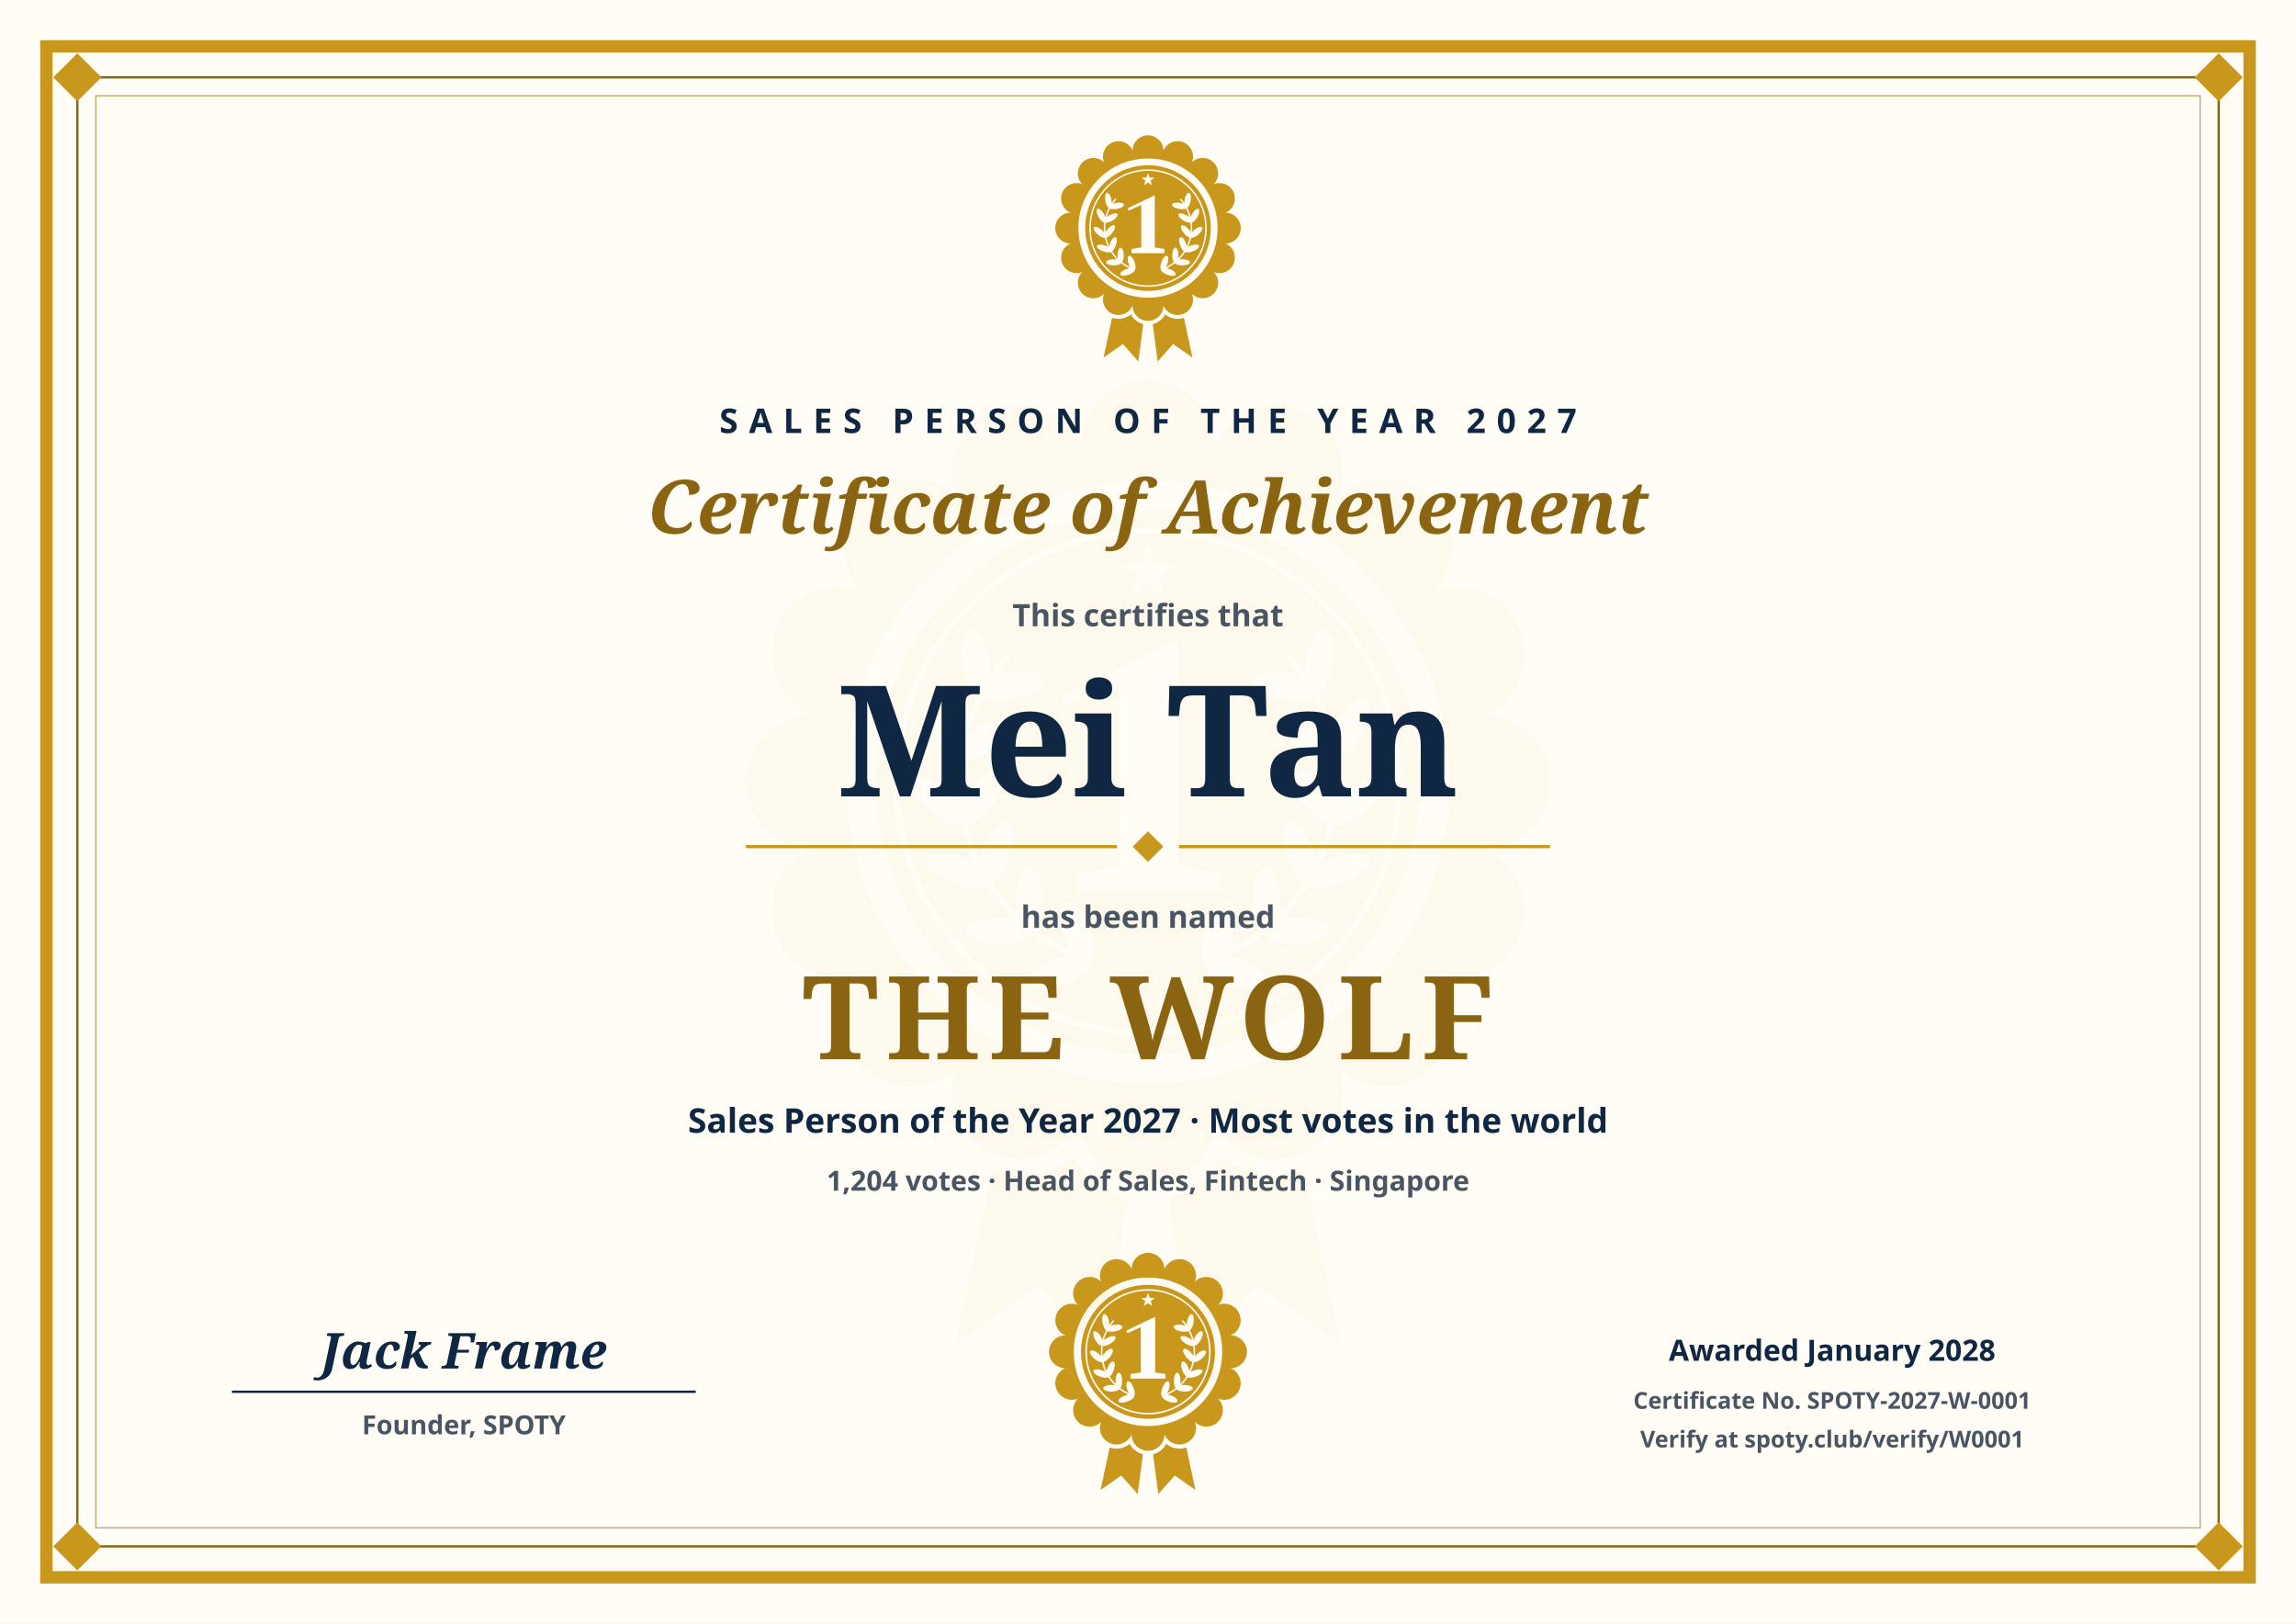
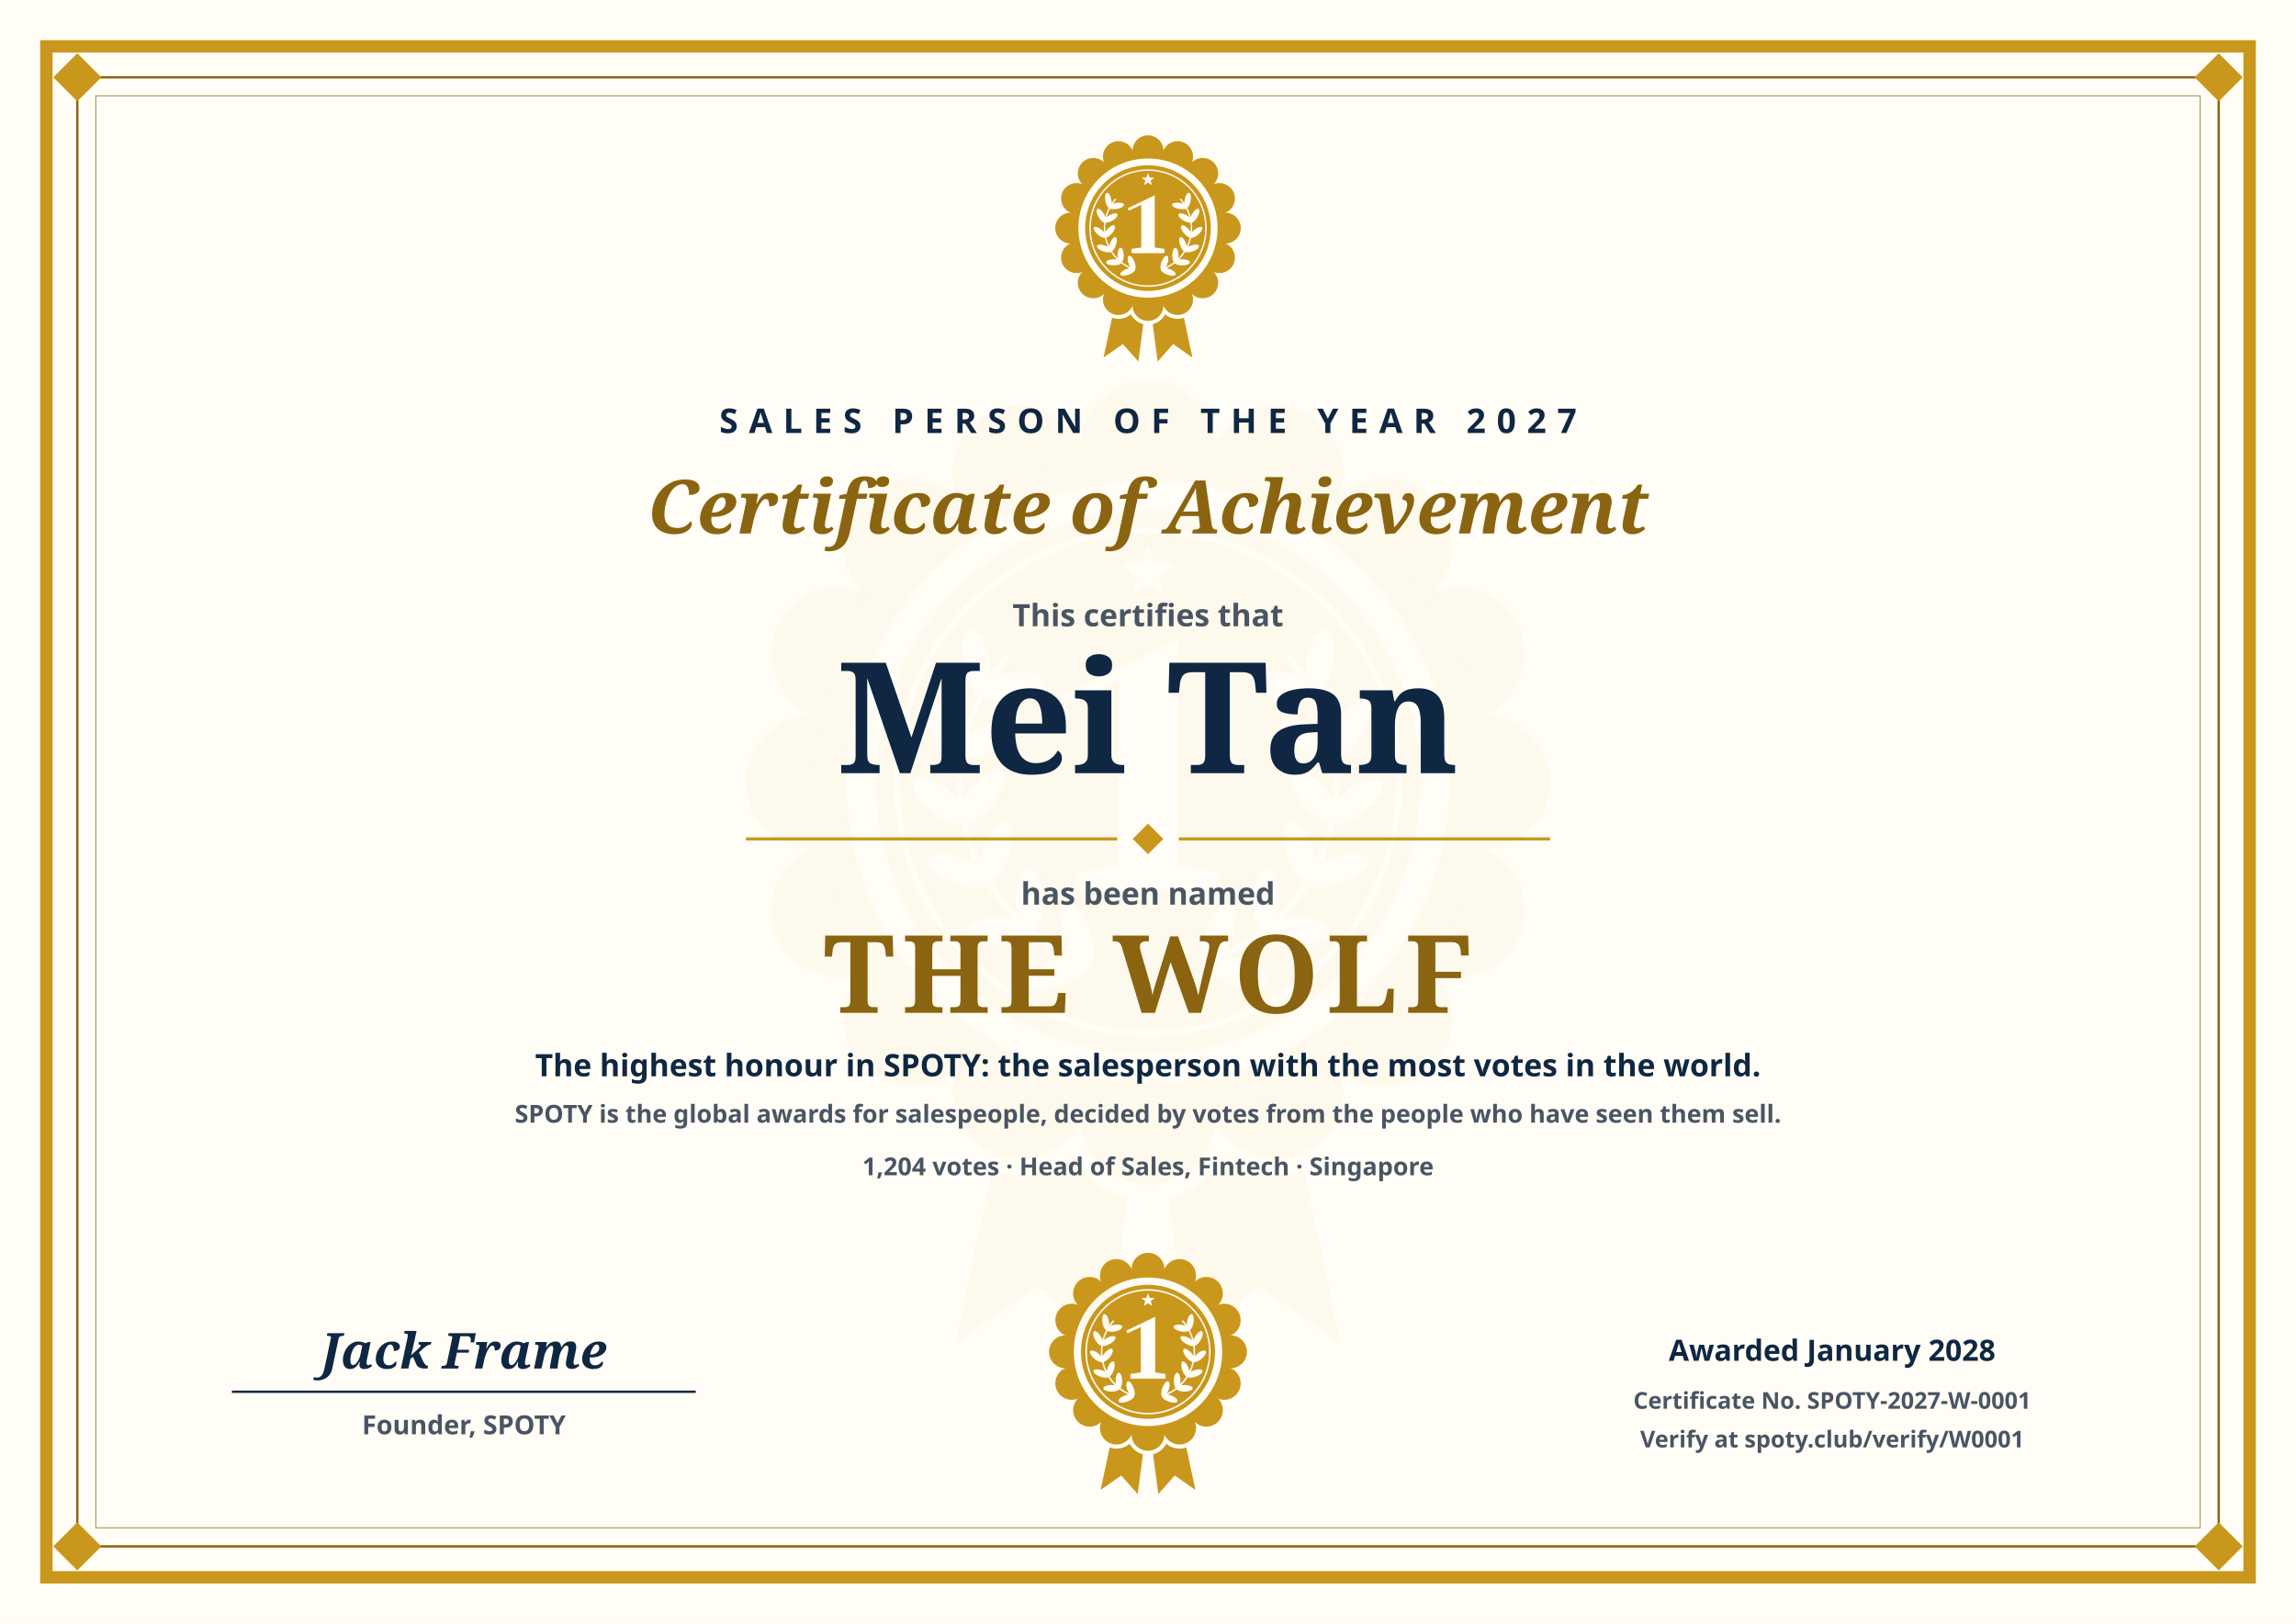
<svg xmlns="http://www.w3.org/2000/svg" viewBox="0 0 2970 2100" width="2970" height="2100">
  <rect width="2970" height="2100" fill="#FFFDF6" />
  <g transform="translate(943.3333 470) scale(5.416667)" opacity="0.045">
    <defs>
      <mask id="m1k1r" maskUnits="userSpaceOnUse" x="0" y="0" width="200" height="240">
        <rect width="200" height="240" fill="#fff" />
        <g fill="#000">
          <circle cx="180" cy="100" r="20" />
          <circle cx="173.9" cy="130.6" r="20" />
          <circle cx="156.6" cy="156.6" r="20" />
          <circle cx="130.6" cy="173.9" r="20" />
          <circle cx="100" cy="180" r="20" />
          <circle cx="69.4" cy="173.9" r="20" />
          <circle cx="43.4" cy="156.6" r="20" />
          <circle cx="26.1" cy="130.6" r="20" />
          <circle cx="20" cy="100" r="20" />
          <circle cx="26.1" cy="69.4" r="20" />
          <circle cx="43.4" cy="43.4" r="20" />
          <circle cx="69.4" cy="26.1" r="20" />
          <circle cx="100" cy="20" r="20" />
          <circle cx="130.6" cy="26.1" r="20" />
          <circle cx="156.6" cy="43.4" r="20" />
          <circle cx="173.9" cy="69.4" r="20" />
          <circle cx="100" cy="100" r="84" />
        </g>
      </mask>
      <mask id="m1k1d" maskUnits="userSpaceOnUse" x="0" y="0" width="200" height="240">
        <rect width="200" height="240" fill="#fff" />
        <circle cx="100" cy="100" r="72" fill="#000" />
        <circle cx="100" cy="100" r="65" fill="#fff" />
        <circle cx="100" cy="100" r="60" fill="none" stroke="#000" stroke-width="1.5" />
        <g fill="#000">
          <path d="M84.6 142.3 A45 45 0 0 1 66.6 69.9" fill="none" stroke="#000" stroke-width="1.5" />
          <ellipse cx="78.9" cy="145.3" rx="8" ry="3.2" transform="rotate(160 78.9 145.3)" />
          <ellipse cx="64.6" cy="135.4" rx="8" ry="3.2" transform="rotate(180 64.6 135.4)" />
          <ellipse cx="54.7" cy="121.1" rx="8" ry="3.2" transform="rotate(200 54.7 121.1)" />
          <ellipse cx="50.2" cy="104.4" rx="8" ry="3.2" transform="rotate(220 50.2 104.4)" />
          <ellipse cx="51.7" cy="87.1" rx="8" ry="3.2" transform="rotate(240 51.7 87.1)" />
          <ellipse cx="59" cy="71.3" rx="8" ry="3.2" transform="rotate(260 59 71.3)" />
          <ellipse cx="83.1" cy="136.2" rx="8" ry="3.2" transform="rotate(250 83.1 136.2)" />
          <ellipse cx="71.7" cy="128.3" rx="8" ry="3.2" transform="rotate(270 71.7 128.3)" />
          <ellipse cx="63.7" cy="116.9" rx="8" ry="3.2" transform="rotate(290 63.7 116.9)" />
          <ellipse cx="60.2" cy="103.5" rx="8" ry="3.2" transform="rotate(310 60.2 103.5)" />
          <ellipse cx="61.4" cy="89.6" rx="8" ry="3.2" transform="rotate(330 61.4 89.6)" />
          <ellipse cx="67.2" cy="77.1" rx="8" ry="3.2" transform="rotate(350 67.2 77.1)" />
        </g>
        <g fill="#000" transform="translate(200 0) scale(-1 1)">
          <path d="M84.6 142.3 A45 45 0 0 1 66.6 69.9" fill="none" stroke="#000" stroke-width="1.5" />
          <ellipse cx="78.9" cy="145.3" rx="8" ry="3.2" transform="rotate(160 78.9 145.3)" />
          <ellipse cx="64.6" cy="135.4" rx="8" ry="3.2" transform="rotate(180 64.6 135.4)" />
          <ellipse cx="54.7" cy="121.1" rx="8" ry="3.2" transform="rotate(200 54.7 121.1)" />
          <ellipse cx="50.2" cy="104.4" rx="8" ry="3.2" transform="rotate(220 50.2 104.4)" />
          <ellipse cx="51.7" cy="87.1" rx="8" ry="3.2" transform="rotate(240 51.7 87.1)" />
          <ellipse cx="59" cy="71.3" rx="8" ry="3.2" transform="rotate(260 59 71.3)" />
          <ellipse cx="83.1" cy="136.2" rx="8" ry="3.2" transform="rotate(250 83.1 136.2)" />
          <ellipse cx="71.7" cy="128.3" rx="8" ry="3.2" transform="rotate(270 71.7 128.3)" />
          <ellipse cx="63.7" cy="116.9" rx="8" ry="3.2" transform="rotate(290 63.7 116.9)" />
          <ellipse cx="60.2" cy="103.5" rx="8" ry="3.2" transform="rotate(310 60.2 103.5)" />
          <ellipse cx="61.4" cy="89.6" rx="8" ry="3.2" transform="rotate(330 61.4 89.6)" />
          <ellipse cx="67.2" cy="77.1" rx="8" ry="3.2" transform="rotate(350 67.2 77.1)" />
        </g>
        <path d="M100 43 L101.65 47.73 L106.66 47.84 L102.66 50.87 L104.12 55.66 L100 52.8 L95.88 55.66 L97.34 50.87 L93.34 47.84 L98.35 47.73 Z" fill="#000" />
        <path d="M107 66 L107 120 L117 121.5 L117 126 L83 126 L83 121.5 L93 120 L93 76 L80 82 L79 79.5 Z" fill="#000" />
      </mask>
    </defs>
    <g fill="#C9971C">
      <g mask="url(#m1k1r)">
        <path d="M72 150 L54 234 L74 220 L90 238 L100 162 Z" />
        <path d="M128 150 L146 234 L126 220 L110 238 L100 162 Z" />
      </g>
      <g mask="url(#m1k1d)">
        <circle cx="180" cy="100" r="16" />
        <circle cx="173.9" cy="130.6" r="16" />
        <circle cx="156.6" cy="156.6" r="16" />
        <circle cx="130.6" cy="173.9" r="16" />
        <circle cx="100" cy="180" r="16" />
        <circle cx="69.4" cy="173.9" r="16" />
        <circle cx="43.4" cy="156.6" r="16" />
        <circle cx="26.1" cy="130.6" r="16" />
        <circle cx="20" cy="100" r="16" />
        <circle cx="26.1" cy="69.4" r="16" />
        <circle cx="43.4" cy="43.4" r="16" />
        <circle cx="69.4" cy="26.1" r="16" />
        <circle cx="100" cy="20" r="16" />
        <circle cx="130.6" cy="26.1" r="16" />
        <circle cx="156.6" cy="43.4" r="16" />
        <circle cx="173.9" cy="69.4" r="16" />
        <circle cx="100" cy="100" r="80" />
      </g>
    </g>
  </g>
  <rect x="60" y="60" width="2850" height="1980" fill="none" stroke="#C9971C" stroke-width="16" />
  <rect x="100" y="100" width="2770" height="1900" fill="none" stroke="#8A6410" stroke-width="3" />
  <rect x="124" y="124" width="2722" height="1852" fill="none" stroke="#8A6410" stroke-width="1.5" opacity="0.6" />
  <rect x="78" y="78" width="44" height="44" transform="rotate(45 100 100)" fill="#C9971C" />
  <rect x="2848" y="78" width="44" height="44" transform="rotate(45 2870 100)" fill="#C9971C" />
  <rect x="78" y="1978" width="44" height="44" transform="rotate(45 100 2000)" fill="#C9971C" />
  <rect x="2848" y="1978" width="44" height="44" transform="rotate(45 2870 2000)" fill="#C9971C" />
  <g transform="translate(1360 170) scale(1.25)" opacity="1">
    <defs>
      <mask id="m2k1r" maskUnits="userSpaceOnUse" x="0" y="0" width="200" height="240">
        <rect width="200" height="240" fill="#fff" />
        <g fill="#000">
          <circle cx="180" cy="100" r="20" />
          <circle cx="173.9" cy="130.6" r="20" />
          <circle cx="156.6" cy="156.6" r="20" />
          <circle cx="130.6" cy="173.9" r="20" />
          <circle cx="100" cy="180" r="20" />
          <circle cx="69.4" cy="173.9" r="20" />
          <circle cx="43.4" cy="156.6" r="20" />
          <circle cx="26.1" cy="130.6" r="20" />
          <circle cx="20" cy="100" r="20" />
          <circle cx="26.1" cy="69.4" r="20" />
          <circle cx="43.4" cy="43.4" r="20" />
          <circle cx="69.4" cy="26.1" r="20" />
          <circle cx="100" cy="20" r="20" />
          <circle cx="130.6" cy="26.1" r="20" />
          <circle cx="156.6" cy="43.4" r="20" />
          <circle cx="173.9" cy="69.4" r="20" />
          <circle cx="100" cy="100" r="84" />
        </g>
      </mask>
      <mask id="m2k1d" maskUnits="userSpaceOnUse" x="0" y="0" width="200" height="240">
        <rect width="200" height="240" fill="#fff" />
        <circle cx="100" cy="100" r="72" fill="#000" />
        <circle cx="100" cy="100" r="65" fill="#fff" />
        <circle cx="100" cy="100" r="60" fill="none" stroke="#000" stroke-width="1.5" />
        <g fill="#000">
          <path d="M84.6 142.3 A45 45 0 0 1 66.6 69.9" fill="none" stroke="#000" stroke-width="1.5" />
          <ellipse cx="78.9" cy="145.3" rx="8" ry="3.2" transform="rotate(160 78.9 145.3)" />
          <ellipse cx="64.6" cy="135.4" rx="8" ry="3.2" transform="rotate(180 64.6 135.4)" />
          <ellipse cx="54.7" cy="121.1" rx="8" ry="3.2" transform="rotate(200 54.7 121.1)" />
          <ellipse cx="50.2" cy="104.4" rx="8" ry="3.2" transform="rotate(220 50.2 104.4)" />
          <ellipse cx="51.7" cy="87.1" rx="8" ry="3.2" transform="rotate(240 51.7 87.1)" />
          <ellipse cx="59" cy="71.3" rx="8" ry="3.2" transform="rotate(260 59 71.3)" />
          <ellipse cx="83.1" cy="136.2" rx="8" ry="3.2" transform="rotate(250 83.1 136.2)" />
          <ellipse cx="71.7" cy="128.3" rx="8" ry="3.2" transform="rotate(270 71.7 128.3)" />
          <ellipse cx="63.7" cy="116.9" rx="8" ry="3.2" transform="rotate(290 63.7 116.9)" />
          <ellipse cx="60.2" cy="103.5" rx="8" ry="3.2" transform="rotate(310 60.2 103.5)" />
          <ellipse cx="61.4" cy="89.6" rx="8" ry="3.2" transform="rotate(330 61.4 89.6)" />
          <ellipse cx="67.2" cy="77.1" rx="8" ry="3.2" transform="rotate(350 67.2 77.1)" />
        </g>
        <g fill="#000" transform="translate(200 0) scale(-1 1)">
          <path d="M84.6 142.3 A45 45 0 0 1 66.6 69.9" fill="none" stroke="#000" stroke-width="1.5" />
          <ellipse cx="78.9" cy="145.3" rx="8" ry="3.2" transform="rotate(160 78.9 145.3)" />
          <ellipse cx="64.6" cy="135.4" rx="8" ry="3.2" transform="rotate(180 64.6 135.4)" />
          <ellipse cx="54.7" cy="121.1" rx="8" ry="3.2" transform="rotate(200 54.7 121.1)" />
          <ellipse cx="50.2" cy="104.4" rx="8" ry="3.2" transform="rotate(220 50.2 104.4)" />
          <ellipse cx="51.7" cy="87.1" rx="8" ry="3.2" transform="rotate(240 51.7 87.1)" />
          <ellipse cx="59" cy="71.3" rx="8" ry="3.2" transform="rotate(260 59 71.3)" />
          <ellipse cx="83.1" cy="136.2" rx="8" ry="3.2" transform="rotate(250 83.1 136.2)" />
          <ellipse cx="71.7" cy="128.3" rx="8" ry="3.2" transform="rotate(270 71.7 128.3)" />
          <ellipse cx="63.7" cy="116.9" rx="8" ry="3.2" transform="rotate(290 63.7 116.9)" />
          <ellipse cx="60.2" cy="103.5" rx="8" ry="3.2" transform="rotate(310 60.2 103.5)" />
          <ellipse cx="61.4" cy="89.6" rx="8" ry="3.2" transform="rotate(330 61.4 89.6)" />
          <ellipse cx="67.2" cy="77.1" rx="8" ry="3.2" transform="rotate(350 67.2 77.1)" />
        </g>
        <path d="M100 43 L101.65 47.73 L106.66 47.84 L102.66 50.87 L104.12 55.66 L100 52.8 L95.88 55.66 L97.34 50.87 L93.34 47.84 L98.35 47.73 Z" fill="#000" />
        <path d="M107 66 L107 120 L117 121.5 L117 126 L83 126 L83 121.5 L93 120 L93 76 L80 82 L79 79.5 Z" fill="#000" />
      </mask>
    </defs>
    <g fill="#C9971C">
      <g mask="url(#m2k1r)">
        <path d="M72 150 L54 234 L74 220 L90 238 L100 162 Z" />
        <path d="M128 150 L146 234 L126 220 L110 238 L100 162 Z" />
      </g>
      <g mask="url(#m2k1d)">
        <circle cx="180" cy="100" r="16" />
        <circle cx="173.9" cy="130.6" r="16" />
        <circle cx="156.6" cy="156.6" r="16" />
        <circle cx="130.6" cy="173.9" r="16" />
        <circle cx="100" cy="180" r="16" />
        <circle cx="69.4" cy="173.9" r="16" />
        <circle cx="43.4" cy="156.6" r="16" />
        <circle cx="26.1" cy="130.6" r="16" />
        <circle cx="20" cy="100" r="16" />
        <circle cx="26.1" cy="69.4" r="16" />
        <circle cx="43.4" cy="43.4" r="16" />
        <circle cx="69.4" cy="26.1" r="16" />
        <circle cx="100" cy="20" r="16" />
        <circle cx="130.6" cy="26.1" r="16" />
        <circle cx="156.6" cy="43.4" r="16" />
        <circle cx="173.9" cy="69.4" r="16" />
        <circle cx="100" cy="100" r="80" />
      </g>
    </g>
  </g>
  <text x="1485" y="560" font-family="Sora" font-size="44" font-weight="600" font-style="normal" fill="#0F2742" text-anchor="middle" letter-spacing="14">SALES PERSON OF THE YEAR 2027</text>
  <text x="1485" y="690" font-family="'Bodoni Moda 48pt', 'Bodoni Moda', Didot, serif" font-size="96" font-weight="600" font-style="italic" fill="#8A6410" text-anchor="middle">Certificate of Achievement</text>
  <text x="1485" y="810" font-family="Sora" font-size="40" font-weight="600" font-style="normal" fill="#4A5563" text-anchor="middle">This certifies that</text>
-   <text x="1485" y="1030" font-family="'Bodoni Moda 48pt', 'Bodoni Moda', Didot, serif" font-size="200" font-weight="800" font-style="normal" fill="#0F2742" text-anchor="middle">Mei Tan</text>
-   <line x1="965" y1="1095" x2="1445" y2="1095" stroke="#C9971C" stroke-width="4" />
-   <rect x="1471" y="1081" width="28" height="28" transform="rotate(45 1485 1095)" fill="#C9971C" />
-   <line x1="1525" y1="1095" x2="2005" y2="1095" stroke="#C9971C" stroke-width="4" />
-   <text x="1485" y="1200" font-family="Sora" font-size="40" font-weight="600" font-style="normal" fill="#4A5563" text-anchor="middle">has been named</text>
-   <text x="1485" y="1370" font-family="'Bodoni Moda 48pt', 'Bodoni Moda', Didot, serif" font-size="150" font-weight="800" font-style="normal" fill="#8A6410" text-anchor="middle" letter-spacing="10">THE WOLF</text>
-   <text x="1485" y="1465" font-family="Sora" font-size="44" font-weight="600" font-style="normal" fill="#0F2742" text-anchor="middle">Sales Person of the Year 2027 · Most votes in the world</text>
-   <text x="1485" y="1540" font-family="Sora" font-size="36" font-weight="600" font-style="normal" fill="#4A5563" text-anchor="middle">1,204 votes · Head of Sales, Fintech · Singapore</text>
+   <text x="1485" y="1000" font-family="'Bodoni Moda 48pt', 'Bodoni Moda', Didot, serif" font-size="200" font-weight="800" font-style="normal" fill="#0F2742" text-anchor="middle">Mei Tan</text>
+   <line x1="965" y1="1085" x2="1445" y2="1085" stroke="#C9971C" stroke-width="4" />
+   <rect x="1471" y="1071" width="28" height="28" transform="rotate(45 1485 1085)" fill="#C9971C" />
+   <line x1="1525" y1="1085" x2="2005" y2="1085" stroke="#C9971C" stroke-width="4" />
+   <text x="1485" y="1170" font-family="Sora" font-size="40" font-weight="600" font-style="normal" fill="#4A5563" text-anchor="middle">has been named</text>
+   <text x="1485" y="1310" font-family="'Bodoni Moda 48pt', 'Bodoni Moda', Didot, serif" font-size="140" font-weight="800" font-style="normal" fill="#8A6410" text-anchor="middle" letter-spacing="10">THE WOLF</text>
+   <text x="1485" y="1392" font-family="Sora" font-size="40" font-weight="600" font-style="normal" fill="#0F2742" text-anchor="middle">The highest honour in SPOTY: the salesperson with the most votes in the world.</text>
+   <text x="1485" y="1452" font-family="Sora" font-size="32" font-weight="600" font-style="normal" fill="#4A5563" text-anchor="middle">SPOTY is the global awards for salespeople, decided by votes from the people who have seen them sell.</text>
+   <text x="1485" y="1520" font-family="Sora" font-size="32" font-weight="600" font-style="normal" fill="#4A5563" text-anchor="middle">1,204 votes · Head of Sales, Fintech · Singapore</text>
  <line x1="300" y1="1800" x2="900" y2="1800" stroke="#0F2742" stroke-width="3" />
  <text x="600" y="1770" font-family="'Bodoni Moda 48pt', 'Bodoni Moda', Didot, serif" font-size="64" font-weight="600" font-style="italic" fill="#0F2742" text-anchor="middle">Jack Frame</text>
  <text x="600" y="1855" font-family="Sora" font-size="34" font-weight="600" font-style="normal" fill="#4A5563" text-anchor="middle">Founder, SPOTY</text>
  <g transform="translate(1351.667 1615) scale(1.333333)" opacity="1">
    <defs>
      <mask id="m3k1r" maskUnits="userSpaceOnUse" x="0" y="0" width="200" height="240">
        <rect width="200" height="240" fill="#fff" />
        <g fill="#000">
          <circle cx="180" cy="100" r="20" />
          <circle cx="173.9" cy="130.6" r="20" />
          <circle cx="156.6" cy="156.6" r="20" />
          <circle cx="130.6" cy="173.9" r="20" />
          <circle cx="100" cy="180" r="20" />
          <circle cx="69.4" cy="173.9" r="20" />
          <circle cx="43.4" cy="156.6" r="20" />
          <circle cx="26.1" cy="130.6" r="20" />
          <circle cx="20" cy="100" r="20" />
          <circle cx="26.1" cy="69.4" r="20" />
          <circle cx="43.4" cy="43.4" r="20" />
          <circle cx="69.4" cy="26.1" r="20" />
          <circle cx="100" cy="20" r="20" />
          <circle cx="130.6" cy="26.1" r="20" />
          <circle cx="156.6" cy="43.4" r="20" />
          <circle cx="173.9" cy="69.4" r="20" />
          <circle cx="100" cy="100" r="84" />
        </g>
      </mask>
      <mask id="m3k1d" maskUnits="userSpaceOnUse" x="0" y="0" width="200" height="240">
        <rect width="200" height="240" fill="#fff" />
        <circle cx="100" cy="100" r="72" fill="#000" />
        <circle cx="100" cy="100" r="65" fill="#fff" />
        <circle cx="100" cy="100" r="60" fill="none" stroke="#000" stroke-width="1.5" />
        <g fill="#000">
          <path d="M84.6 142.3 A45 45 0 0 1 66.6 69.9" fill="none" stroke="#000" stroke-width="1.5" />
          <ellipse cx="78.9" cy="145.3" rx="8" ry="3.2" transform="rotate(160 78.9 145.3)" />
          <ellipse cx="64.6" cy="135.4" rx="8" ry="3.2" transform="rotate(180 64.6 135.4)" />
          <ellipse cx="54.7" cy="121.1" rx="8" ry="3.2" transform="rotate(200 54.7 121.1)" />
          <ellipse cx="50.2" cy="104.4" rx="8" ry="3.2" transform="rotate(220 50.2 104.4)" />
          <ellipse cx="51.7" cy="87.1" rx="8" ry="3.2" transform="rotate(240 51.7 87.1)" />
          <ellipse cx="59" cy="71.3" rx="8" ry="3.2" transform="rotate(260 59 71.3)" />
          <ellipse cx="83.1" cy="136.2" rx="8" ry="3.2" transform="rotate(250 83.1 136.2)" />
          <ellipse cx="71.7" cy="128.3" rx="8" ry="3.2" transform="rotate(270 71.7 128.3)" />
          <ellipse cx="63.7" cy="116.9" rx="8" ry="3.2" transform="rotate(290 63.7 116.9)" />
          <ellipse cx="60.2" cy="103.5" rx="8" ry="3.2" transform="rotate(310 60.2 103.5)" />
          <ellipse cx="61.4" cy="89.6" rx="8" ry="3.2" transform="rotate(330 61.4 89.6)" />
          <ellipse cx="67.2" cy="77.1" rx="8" ry="3.2" transform="rotate(350 67.2 77.1)" />
        </g>
        <g fill="#000" transform="translate(200 0) scale(-1 1)">
          <path d="M84.6 142.3 A45 45 0 0 1 66.6 69.9" fill="none" stroke="#000" stroke-width="1.5" />
          <ellipse cx="78.9" cy="145.3" rx="8" ry="3.2" transform="rotate(160 78.9 145.3)" />
          <ellipse cx="64.6" cy="135.4" rx="8" ry="3.2" transform="rotate(180 64.6 135.4)" />
          <ellipse cx="54.7" cy="121.1" rx="8" ry="3.2" transform="rotate(200 54.7 121.1)" />
          <ellipse cx="50.2" cy="104.4" rx="8" ry="3.2" transform="rotate(220 50.2 104.4)" />
          <ellipse cx="51.7" cy="87.1" rx="8" ry="3.2" transform="rotate(240 51.7 87.1)" />
          <ellipse cx="59" cy="71.3" rx="8" ry="3.2" transform="rotate(260 59 71.3)" />
          <ellipse cx="83.1" cy="136.2" rx="8" ry="3.2" transform="rotate(250 83.1 136.2)" />
          <ellipse cx="71.7" cy="128.3" rx="8" ry="3.2" transform="rotate(270 71.7 128.3)" />
          <ellipse cx="63.7" cy="116.9" rx="8" ry="3.2" transform="rotate(290 63.7 116.9)" />
          <ellipse cx="60.2" cy="103.5" rx="8" ry="3.2" transform="rotate(310 60.2 103.5)" />
          <ellipse cx="61.4" cy="89.6" rx="8" ry="3.2" transform="rotate(330 61.4 89.6)" />
          <ellipse cx="67.2" cy="77.1" rx="8" ry="3.2" transform="rotate(350 67.2 77.1)" />
        </g>
        <path d="M100 43 L101.65 47.73 L106.66 47.84 L102.66 50.87 L104.12 55.66 L100 52.8 L95.88 55.66 L97.34 50.87 L93.34 47.84 L98.35 47.73 Z" fill="#000" />
        <path d="M107 66 L107 120 L117 121.5 L117 126 L83 126 L83 121.5 L93 120 L93 76 L80 82 L79 79.5 Z" fill="#000" />
      </mask>
    </defs>
    <g fill="#C9971C">
      <g mask="url(#m3k1r)">
        <path d="M72 150 L54 234 L74 220 L90 238 L100 162 Z" />
        <path d="M128 150 L146 234 L126 220 L110 238 L100 162 Z" />
      </g>
      <g mask="url(#m3k1d)">
        <circle cx="180" cy="100" r="16" />
        <circle cx="173.9" cy="130.6" r="16" />
        <circle cx="156.6" cy="156.6" r="16" />
        <circle cx="130.6" cy="173.9" r="16" />
        <circle cx="100" cy="180" r="16" />
        <circle cx="69.4" cy="173.9" r="16" />
        <circle cx="43.4" cy="156.6" r="16" />
        <circle cx="26.1" cy="130.6" r="16" />
        <circle cx="20" cy="100" r="16" />
        <circle cx="26.1" cy="69.4" r="16" />
        <circle cx="43.4" cy="43.4" r="16" />
        <circle cx="69.4" cy="26.1" r="16" />
        <circle cx="100" cy="20" r="16" />
        <circle cx="130.6" cy="26.1" r="16" />
        <circle cx="156.6" cy="43.4" r="16" />
        <circle cx="173.9" cy="69.4" r="16" />
        <circle cx="100" cy="100" r="80" />
      </g>
    </g>
  </g>
  <text x="2370" y="1760" font-family="Sora" font-size="38" font-weight="600" font-style="normal" fill="#0F2742" text-anchor="middle">Awarded January 2028</text>
  <text x="2370" y="1822" font-family="Sora" font-size="30" font-weight="600" font-style="normal" fill="#4A5563" text-anchor="middle">Certificate No. SPOTY-2027-W-0001</text>
  <text x="2370" y="1872" font-family="Sora" font-size="30" font-weight="600" font-style="normal" fill="#4A5563" text-anchor="middle">Verify at spoty.club/verify/W0001</text>
</svg>
